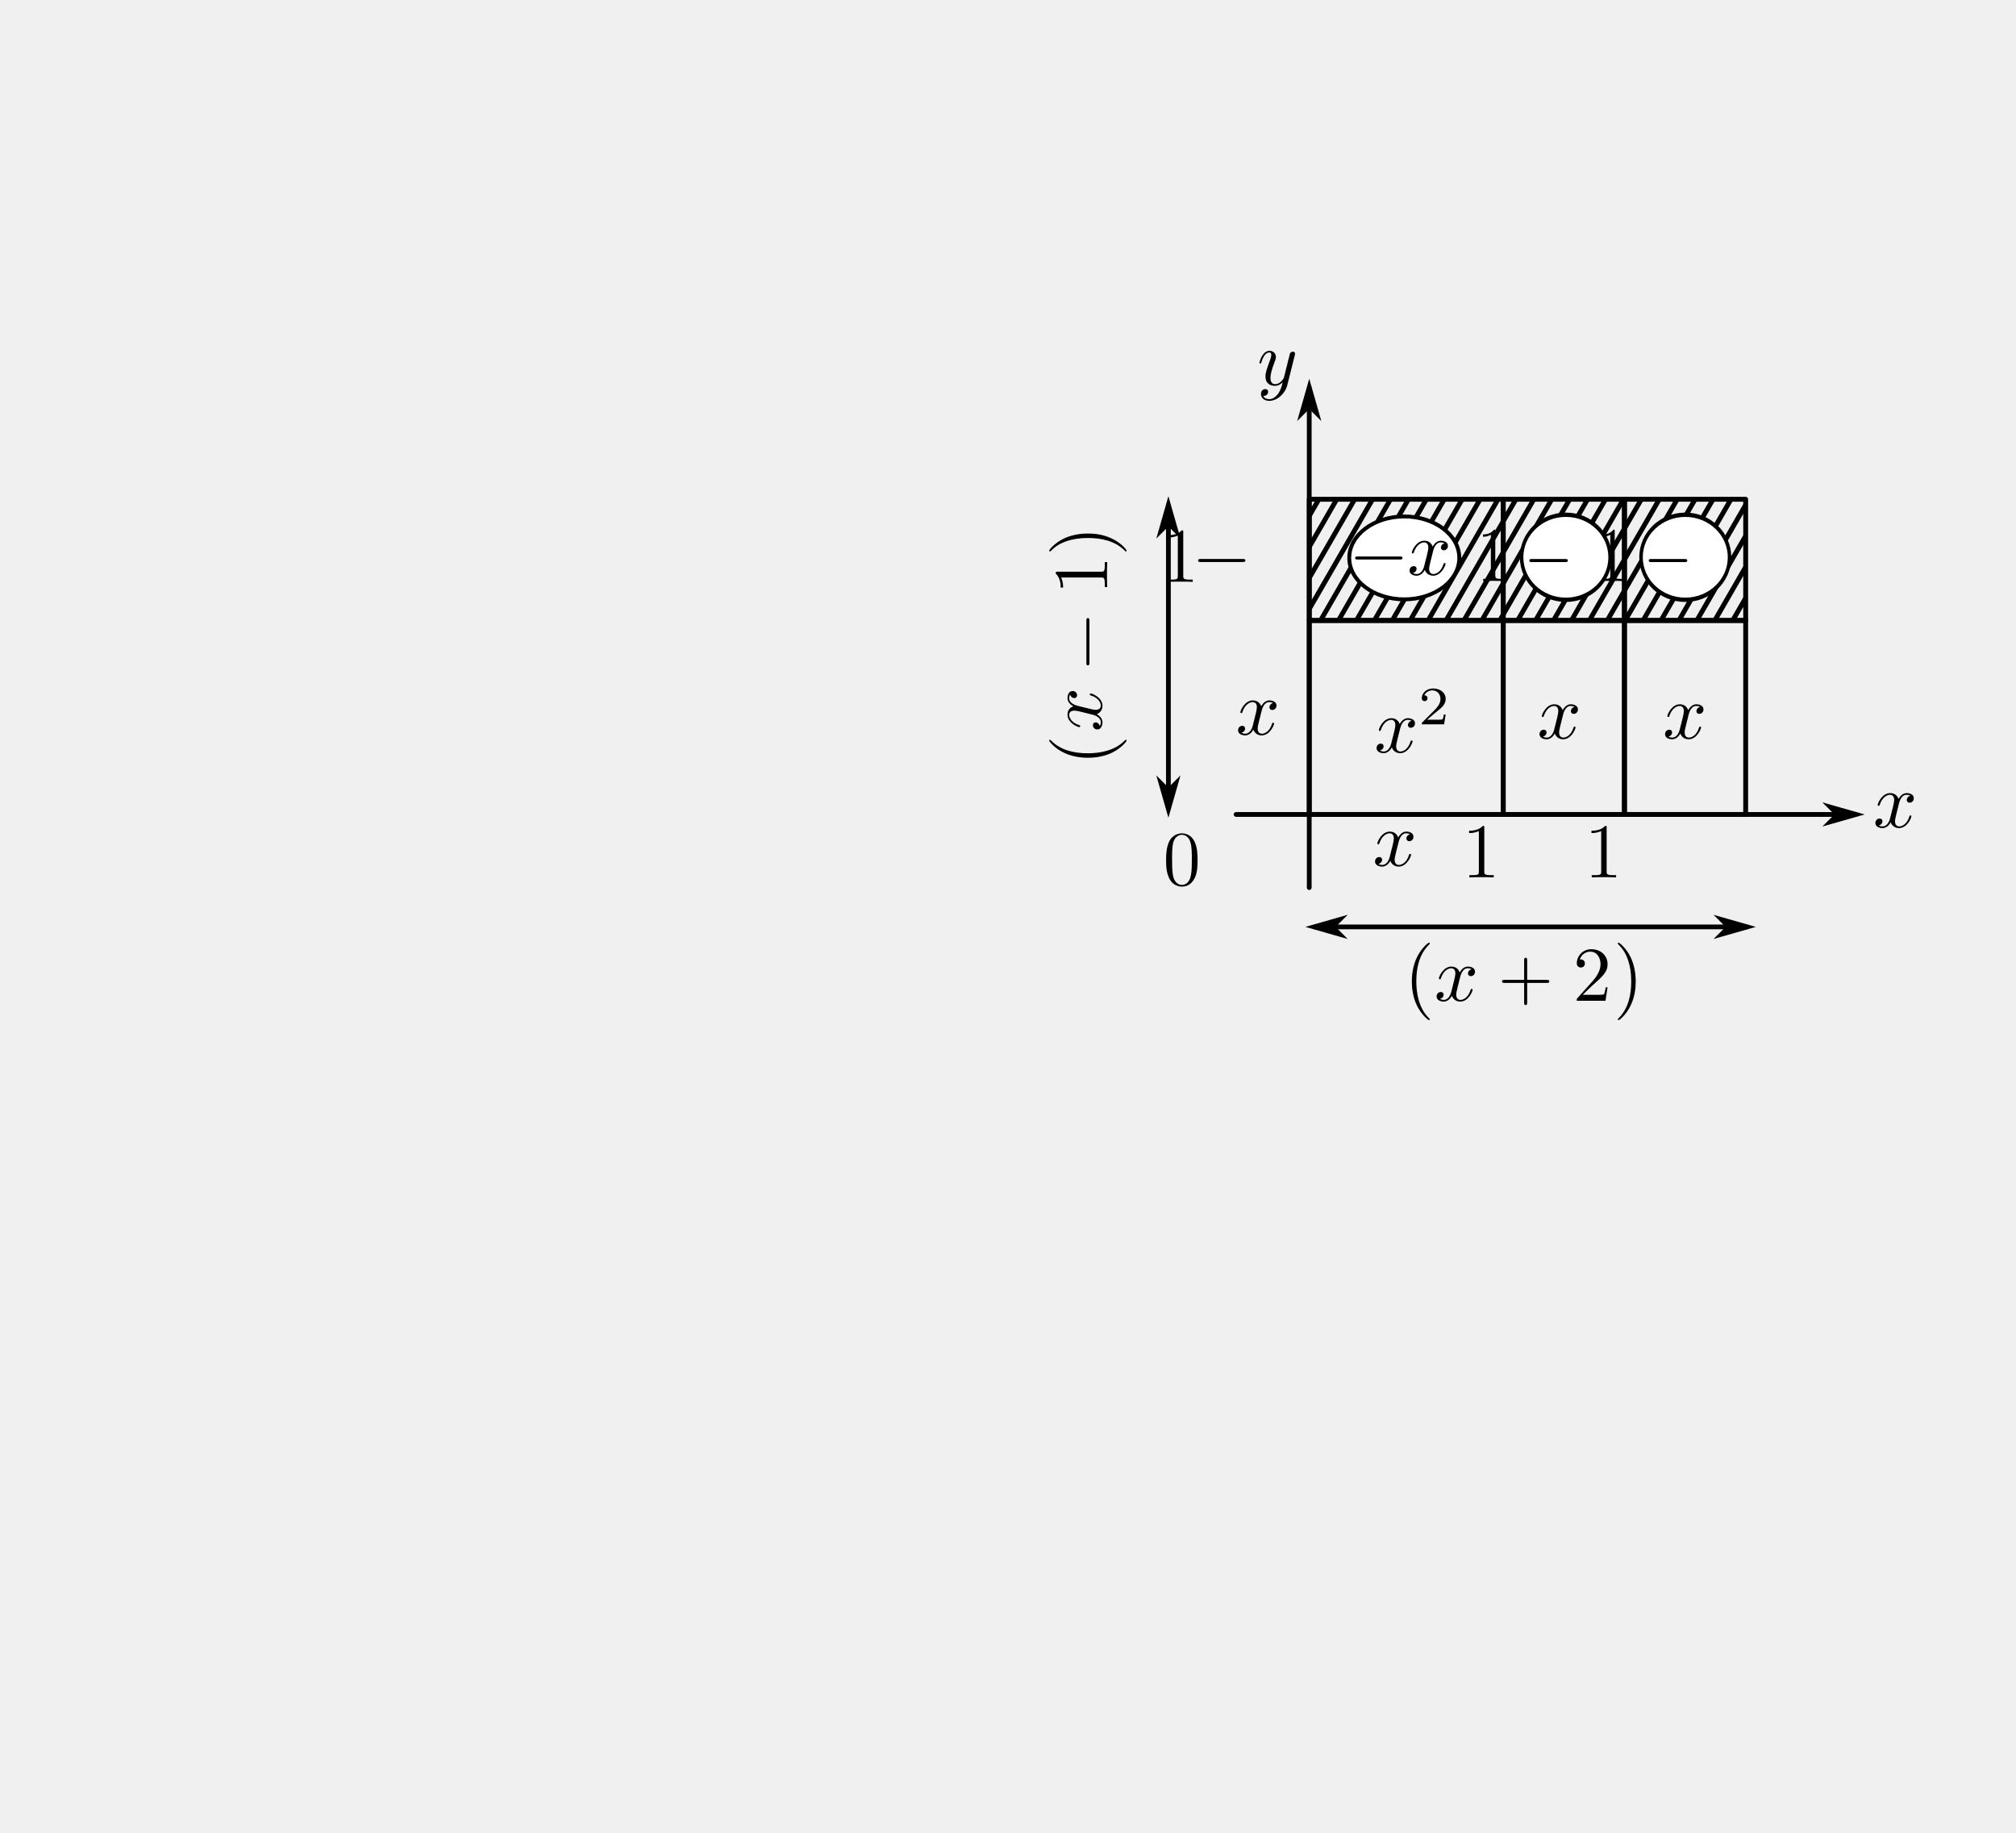
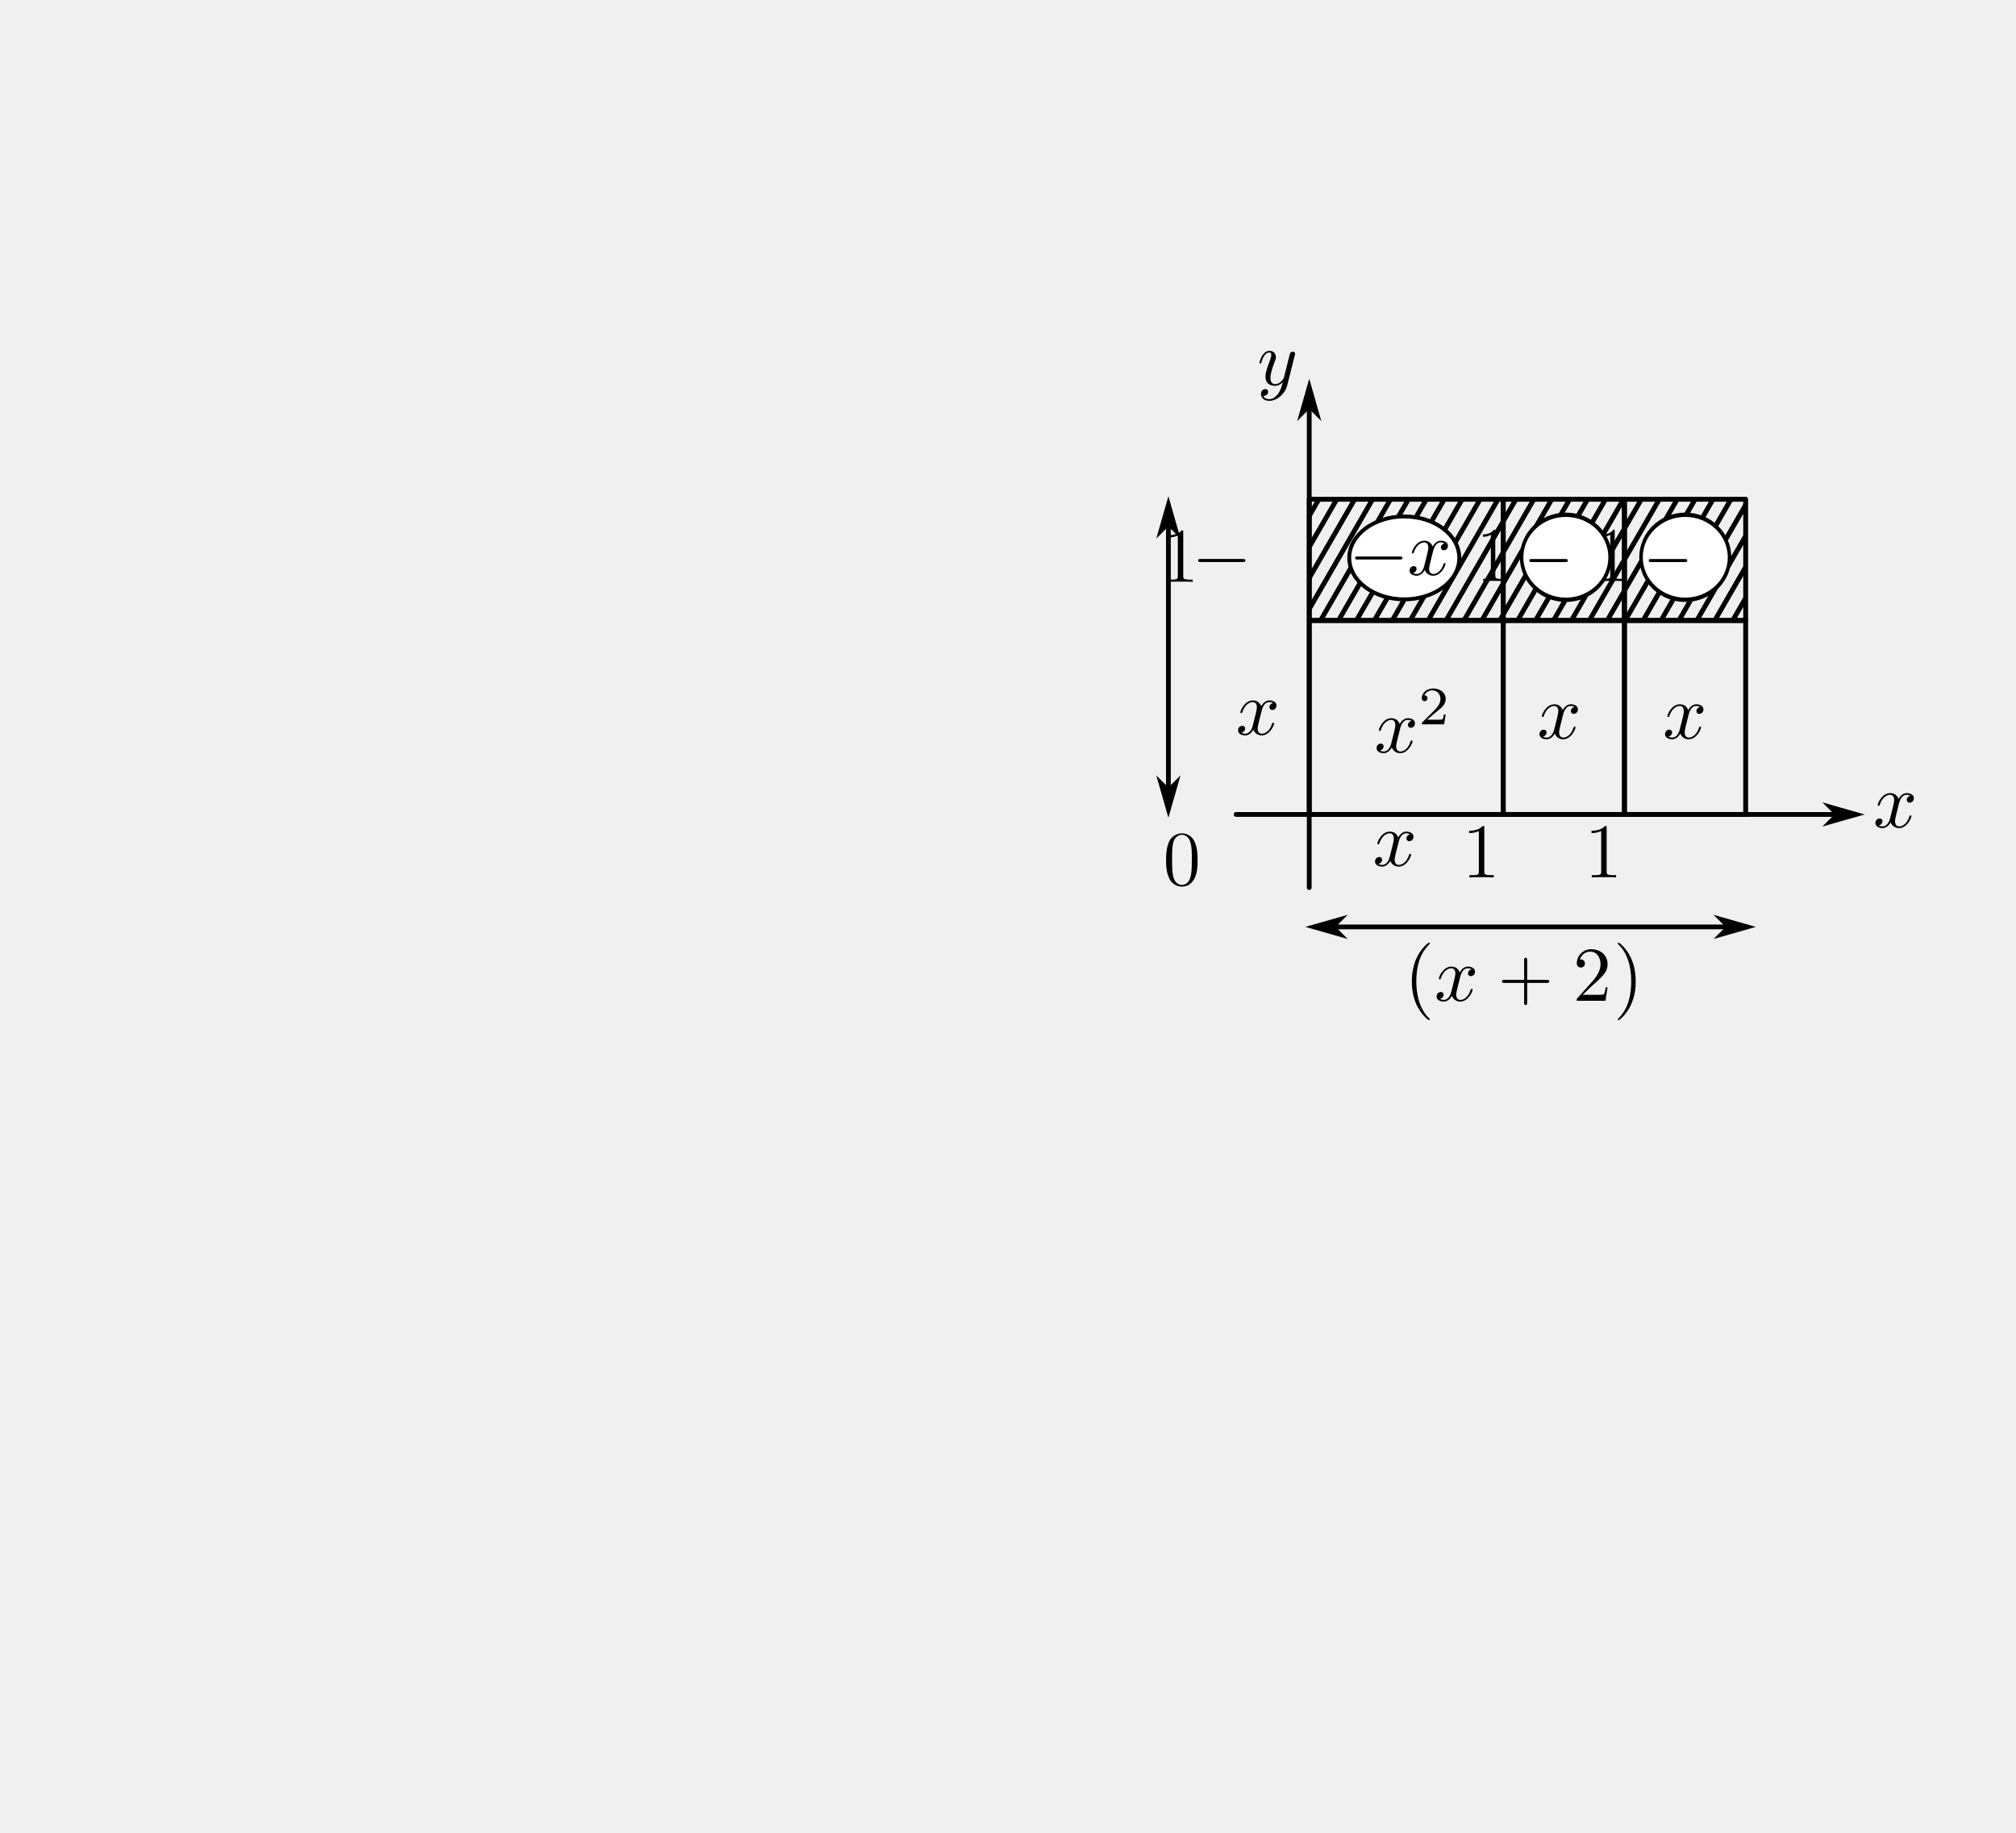
<svg xmlns="http://www.w3.org/2000/svg" width="11cm" height="10cm" viewBox="0 0 110 100" version="1.1" id="svg7653">
  <defs id="defs7647">
    <marker style="overflow:visible" id="marker4835" refX="0" refY="0" orient="auto">
      <path transform="matrix(-0.4,0,0,-0.4,-4,0)" style="fill:#000000;fill-opacity:1;fill-rule:evenodd;stroke:#000000;stroke-width:1pt;stroke-opacity:1" d="M 0,0 5,-5 -12.5,0 5,5 Z" id="path4833" />
    </marker>
    <marker orient="auto" refY="0" refX="0" id="marker4741" style="overflow:visible">
      <path id="path4739" d="M 0,0 5,-5 -12.5,0 5,5 Z" style="fill:#000000;fill-opacity:1;fill-rule:evenodd;stroke:#000000;stroke-width:1pt;stroke-opacity:1" transform="matrix(0.4,0,0,0.4,4,0)" />
    </marker>
    <marker orient="auto" refY="0" refX="0" id="marker2774" style="overflow:visible">
      <path id="path2772" d="M 0,0 5,-5 -12.5,0 5,5 Z" style="fill:#000000;fill-opacity:1;fill-rule:evenodd;stroke:#000000;stroke-width:1pt;stroke-opacity:1" transform="matrix(-0.4,0,0,-0.4,-4,0)" />
    </marker>
    <marker style="overflow:visible" id="marker2684" refX="0" refY="0" orient="auto">
      <path transform="matrix(-0.4,0,0,-0.4,-4,0)" style="fill:#000000;fill-opacity:1;fill-rule:evenodd;stroke:#000000;stroke-width:1pt;stroke-opacity:1" d="M 0,0 5,-5 -12.5,0 5,5 Z" id="path2682" />
    </marker>
    <marker orient="auto" refY="0" refX="0" id="marker2072" style="overflow:visible">
      <path id="path2070" d="M 0,0 5,-5 -12.5,0 5,5 Z" style="fill:#000000;fill-opacity:1;fill-rule:evenodd;stroke:#000000;stroke-width:1pt;stroke-opacity:1" transform="matrix(-0.4,0,0,-0.4,-4,0)" />
    </marker>
    <marker style="overflow:visible" id="marker2002" refX="0" refY="0" orient="auto">
      <path transform="matrix(0.4,0,0,0.4,4,0)" style="fill:#000000;fill-opacity:1;fill-rule:evenodd;stroke:#000000;stroke-width:1pt;stroke-opacity:1" d="M 0,0 5,-5 -12.5,0 5,5 Z" id="path2000" />
    </marker>
    <marker orient="auto" refY="0" refX="0" id="marker2352" style="overflow:visible">
      <path id="path2350" d="M 0,0 5,-5 -12.5,0 5,5 Z" style="fill:#000000;fill-opacity:1;fill-rule:evenodd;stroke:#000000;stroke-width:1pt;stroke-opacity:1" transform="matrix(-0.4,0,0,-0.4,-4,0)" />
    </marker>
    <marker style="overflow:visible" id="marker2270" refX="0" refY="0" orient="auto">
      <path transform="matrix(0.4,0,0,0.4,4,0)" style="fill:#000000;fill-opacity:1;fill-rule:evenodd;stroke:#000000;stroke-width:1pt;stroke-opacity:1" d="M 0,0 5,-5 -12.5,0 5,5 Z" id="path2268" />
    </marker>
    <marker orient="auto" refY="0" refX="0" id="marker16016" style="overflow:visible">
      <path id="path16014" d="M 0,0 5,-5 -12.5,0 5,5 Z" style="fill:#000000;fill-opacity:1;fill-rule:evenodd;stroke:#000000;stroke-width:1pt;stroke-opacity:1" transform="matrix(-0.4,0,0,-0.4,-4,0)" />
    </marker>
    <marker style="overflow:visible" id="marker14977" refX="0" refY="0" orient="auto">
      <path transform="matrix(0.4,0,0,0.4,4,0)" style="fill:#000000;fill-opacity:1;fill-rule:evenodd;stroke:#000000;stroke-width:1pt;stroke-opacity:1" d="M 0,0 5,-5 -12.5,0 5,5 Z" id="path14975" />
    </marker>
    <marker orient="auto" refY="0" refX="0" id="marker10528" style="overflow:visible">
      <path id="path10526" d="M 0,0 5,-5 -12.5,0 5,5 Z" style="fill:#000000;fill-opacity:1;fill-rule:evenodd;stroke:#000000;stroke-width:1pt;stroke-opacity:1" transform="matrix(-0.4,0,0,-0.4,-4,0)" />
    </marker>
    <marker style="overflow:visible" id="marker3811" refX="0" refY="0" orient="auto">
      <path transform="matrix(0.4,0,0,0.4,4,0)" style="fill:#000000;fill-opacity:1;fill-rule:evenodd;stroke:#000000;stroke-width:1pt;stroke-opacity:1" d="M 0,0 5,-5 -12.5,0 5,5 Z" id="path3809" />
    </marker>
    <marker orient="auto" refY="0" refX="0" id="marker4385" style="overflow:visible">
      <path id="path4383" d="M 0,0 5,-5 -12.5,0 5,5 Z" style="fill:#000000;fill-opacity:1;fill-rule:evenodd;stroke:#000000;stroke-width:1pt;stroke-opacity:1" transform="matrix(-0.4,0,0,-0.4,-4,0)" />
    </marker>
  </defs>
  <g id="layer1" transform="translate(0,-197)">
    <g id="g1221">
      <path style="color:#000000;clip-rule:nonzero;display:inline;overflow:visible;visibility:visible;opacity:1;isolation:auto;mix-blend-mode:normal;color-interpolation:sRGB;color-interpolation-filters:linearRGB;solid-color:#000000;solid-opacity:1;fill:none;fill-opacity:1;fill-rule:nonzero;stroke:#000000;stroke-width:0.26;stroke-linecap:round;stroke-linejoin:round;stroke-miterlimit:4;stroke-dasharray:none;stroke-dashoffset:0;stroke-opacity:1;marker-start:url(#marker2002);marker-end:url(#marker2072);color-rendering:auto;image-rendering:auto;shape-rendering:auto;text-rendering:auto;enable-background:accumulate" d="M 63.752,224.587 V 241.105" id="path1840" />
      <path id="path1842" d="M 71.739,247.573 H 95.293" style="color:#000000;clip-rule:nonzero;display:inline;overflow:visible;visibility:visible;opacity:1;isolation:auto;mix-blend-mode:normal;color-interpolation:sRGB;color-interpolation-filters:linearRGB;solid-color:#000000;solid-opacity:1;fill:none;fill-opacity:1;fill-rule:nonzero;stroke:#000000;stroke-width:0.26;stroke-linecap:round;stroke-linejoin:round;stroke-miterlimit:4;stroke-dasharray:none;stroke-dashoffset:0;stroke-opacity:1;marker-start:url(#marker2270);marker-end:url(#marker2352);color-rendering:auto;image-rendering:auto;shape-rendering:auto;text-rendering:auto;enable-background:accumulate" />
      <rect style="color:#000000;clip-rule:nonzero;display:inline;overflow:visible;visibility:visible;opacity:1;isolation:auto;mix-blend-mode:normal;color-interpolation:sRGB;color-interpolation-filters:linearRGB;solid-color:#000000;solid-opacity:1;fill:none;fill-opacity:1;fill-rule:evenodd;stroke:#000000;stroke-width:0.265;stroke-linecap:butt;stroke-linejoin:round;stroke-miterlimit:4;stroke-dasharray:none;stroke-dashoffset:0;stroke-opacity:1;color-rendering:auto;image-rendering:auto;shape-rendering:auto;text-rendering:auto;enable-background:accumulate" id="rect1846" width="10.583" height="10.583" x="71.438" y="230.854" />
      <rect y="230.854" x="82.021" height="10.583" width="6.615" id="rect1848" style="color:#000000;clip-rule:nonzero;display:inline;overflow:visible;visibility:visible;opacity:1;isolation:auto;mix-blend-mode:normal;color-interpolation:sRGB;color-interpolation-filters:linearRGB;solid-color:#000000;solid-opacity:1;fill:none;fill-opacity:1;fill-rule:evenodd;stroke:#000000;stroke-width:0.265;stroke-linecap:butt;stroke-linejoin:round;stroke-miterlimit:4;stroke-dasharray:none;stroke-dashoffset:0;stroke-opacity:1;color-rendering:auto;image-rendering:auto;shape-rendering:auto;text-rendering:auto;enable-background:accumulate" />
      <path style="fill:#000000;fill-opacity:1;stroke:none;stroke-width:0" d="m 67.802,227.664 c 0.073,0 0.152,0 0.152,-0.086 0,-0.079 -0.079,-0.079 -0.152,-0.079 h -2.282 c -0.073,0 -0.146,0 -0.146,0.079 0,0.086 0.073,0.086 0.146,0.086 z m 0,0" id="path1862" />
      <path id="path1864" d="m 68.834,235.803 c 0.026,-0.106 0.126,-0.496 0.417,-0.496 0.02,0 0.126,0 0.212,0.053 -0.119,0.026 -0.198,0.126 -0.198,0.232 0,0.066 0.046,0.146 0.159,0.146 0.093,0 0.225,-0.073 0.225,-0.245 0,-0.218 -0.245,-0.278 -0.39,-0.278 -0.245,0 -0.39,0.225 -0.443,0.318 -0.106,-0.278 -0.331,-0.318 -0.456,-0.318 -0.437,0 -0.681,0.542 -0.681,0.648 0,0.046 0.046,0.046 0.053,0.046 0.033,0 0.046,-0.013 0.053,-0.046 0.146,-0.45 0.423,-0.556 0.569,-0.556 0.079,0 0.225,0.04 0.225,0.284 0,0.132 -0.073,0.41 -0.225,1.005 -0.066,0.258 -0.218,0.437 -0.403,0.437 -0.026,0 -0.119,0 -0.212,-0.053 0.106,-0.026 0.198,-0.112 0.198,-0.232 0,-0.112 -0.093,-0.146 -0.152,-0.146 -0.132,0 -0.232,0.106 -0.232,0.245 0,0.192 0.205,0.278 0.39,0.278 0.284,0 0.437,-0.298 0.443,-0.318 0.053,0.152 0.205,0.318 0.456,0.318 0.437,0 0.675,-0.542 0.675,-0.648 0,-0.046 -0.033,-0.046 -0.046,-0.046 -0.04,0 -0.046,0.02 -0.06,0.046 -0.139,0.456 -0.423,0.556 -0.556,0.556 -0.165,0 -0.232,-0.132 -0.232,-0.278 0,-0.093 0.02,-0.185 0.066,-0.37 z m 0,0" style="fill:#000000;fill-opacity:1;stroke:none;stroke-width:0" />
      <g id="g1870" transform="translate(30.42294,-23.28744)">
        <path style="fill:#000000;fill-opacity:1;stroke:none;stroke-width:0" d="m 45.968,260.061 c 0.026,-0.106 0.126,-0.496 0.417,-0.496 0.02,0 0.126,0 0.212,0.053 -0.119,0.026 -0.198,0.126 -0.198,0.232 0,0.066 0.046,0.146 0.159,0.146 0.093,0 0.225,-0.073 0.225,-0.245 0,-0.218 -0.245,-0.278 -0.39,-0.278 -0.245,0 -0.39,0.225 -0.443,0.318 -0.106,-0.278 -0.331,-0.318 -0.456,-0.318 -0.437,0 -0.681,0.542 -0.681,0.648 0,0.046 0.046,0.046 0.053,0.046 0.033,0 0.046,-0.013 0.053,-0.046 0.146,-0.45 0.423,-0.556 0.569,-0.556 0.079,0 0.225,0.04 0.225,0.284 0,0.132 -0.073,0.41 -0.225,1.005 -0.066,0.258 -0.218,0.437 -0.403,0.437 -0.026,0 -0.119,0 -0.212,-0.053 0.106,-0.026 0.198,-0.112 0.198,-0.232 0,-0.112 -0.093,-0.146 -0.152,-0.146 -0.132,0 -0.232,0.106 -0.232,0.245 0,0.192 0.205,0.278 0.39,0.278 0.284,0 0.437,-0.298 0.443,-0.318 0.053,0.152 0.205,0.318 0.456,0.318 0.437,0 0.675,-0.542 0.675,-0.648 0,-0.046 -0.033,-0.046 -0.046,-0.046 -0.04,0 -0.046,0.02 -0.06,0.046 -0.139,0.456 -0.423,0.556 -0.556,0.556 -0.165,0 -0.232,-0.132 -0.232,-0.278 0,-0.093 0.02,-0.185 0.066,-0.37 z m 0,0" id="path1866" />
        <path style="fill:#000000;fill-opacity:1;stroke:none;stroke-width:0" d="m 48.457,259.272 h -0.099 c -0.007,0.066 -0.04,0.238 -0.079,0.265 -0.02,0.02 -0.245,0.02 -0.291,0.02 h -0.542 c 0.311,-0.271 0.417,-0.357 0.589,-0.496 0.218,-0.172 0.423,-0.357 0.423,-0.635 0,-0.357 -0.311,-0.575 -0.688,-0.575 -0.364,0 -0.615,0.258 -0.615,0.529 0,0.146 0.126,0.165 0.159,0.165 0.066,0 0.152,-0.053 0.152,-0.159 0,-0.053 -0.02,-0.159 -0.172,-0.159 0.093,-0.205 0.291,-0.271 0.43,-0.271 0.298,0 0.45,0.232 0.45,0.47 0,0.258 -0.185,0.456 -0.278,0.562 l -0.708,0.708 c -0.033,0.026 -0.033,0.033 -0.033,0.112 h 1.217 z m 0,0" id="path1868" />
      </g>
      <path style="fill:#000000;fill-opacity:1;stroke:none;stroke-width:0" d="m 76.308,242.962 c 0.026,-0.106 0.126,-0.496 0.417,-0.496 0.02,0 0.126,0 0.212,0.053 -0.119,0.026 -0.198,0.126 -0.198,0.232 0,0.066 0.046,0.146 0.159,0.146 0.093,0 0.225,-0.073 0.225,-0.245 0,-0.218 -0.245,-0.278 -0.39,-0.278 -0.245,0 -0.39,0.225 -0.443,0.318 -0.106,-0.278 -0.331,-0.318 -0.456,-0.318 -0.437,0 -0.681,0.542 -0.681,0.648 0,0.046 0.046,0.046 0.053,0.046 0.033,0 0.046,-0.013 0.053,-0.046 0.146,-0.45 0.423,-0.556 0.569,-0.556 0.079,0 0.225,0.04 0.225,0.284 0,0.132 -0.073,0.41 -0.225,1.005 -0.066,0.258 -0.218,0.437 -0.403,0.437 -0.026,0 -0.119,0 -0.212,-0.053 0.106,-0.026 0.198,-0.112 0.198,-0.232 0,-0.112 -0.093,-0.146 -0.152,-0.146 -0.132,0 -0.232,0.106 -0.232,0.245 0,0.192 0.205,0.278 0.39,0.278 0.284,0 0.437,-0.298 0.443,-0.318 0.053,0.152 0.205,0.318 0.456,0.318 0.437,0 0.675,-0.542 0.675,-0.648 0,-0.046 -0.033,-0.046 -0.046,-0.046 -0.04,0 -0.046,0.02 -0.06,0.046 -0.139,0.456 -0.423,0.556 -0.556,0.556 -0.165,0 -0.232,-0.132 -0.232,-0.278 0,-0.093 0.02,-0.185 0.066,-0.37 z m 0,0" id="path1872" />
      <text id="text1900" y="228.753" x="69.211" style="font-style:normal;font-variant:normal;font-weight:normal;font-stretch:normal;font-size:4.233px;line-height:125%;font-family:LMRoman12;-inkscape-font-specification:LMRoman12;text-align:center;letter-spacing:0px;word-spacing:0px;writing-mode:lr-tb;text-anchor:middle;fill:#000000;fill-opacity:1;stroke:none;stroke-width:0.265px;stroke-linecap:butt;stroke-linejoin:miter;stroke-opacity:1" xml:space="preserve">
        <tspan style="stroke-width:0.265px" y="228.753" x="69.211" id="tspan1898">1</tspan>
      </text>
      <rect style="color:#000000;clip-rule:nonzero;display:inline;overflow:visible;visibility:visible;opacity:1;isolation:auto;mix-blend-mode:normal;color-interpolation:sRGB;color-interpolation-filters:linearRGB;solid-color:#000000;solid-opacity:1;fill:none;fill-opacity:1;fill-rule:evenodd;stroke:#000000;stroke-width:0.265;stroke-linecap:butt;stroke-linejoin:round;stroke-miterlimit:4;stroke-dasharray:none;stroke-dashoffset:0;stroke-opacity:1;color-rendering:auto;image-rendering:auto;shape-rendering:auto;text-rendering:auto;enable-background:accumulate" id="rect1910" width="6.615" height="10.583" x="88.635" y="230.854" />
      <text xml:space="preserve" style="font-style:normal;font-variant:normal;font-weight:normal;font-stretch:normal;font-size:4.233px;line-height:125%;font-family:LMRoman12;-inkscape-font-specification:LMRoman12;text-align:center;letter-spacing:0px;word-spacing:0px;writing-mode:lr-tb;text-anchor:middle;fill:#000000;fill-opacity:1;stroke:none;stroke-width:0.265px;stroke-linecap:butt;stroke-linejoin:miter;stroke-opacity:1" x="85.635" y="244.877" id="text1976">
        <tspan id="tspan1974" x="85.635" y="244.877" style="stroke-width:0.265px">1</tspan>
      </text>
      <text id="text1984" y="244.877" x="92.311" style="font-style:normal;font-variant:normal;font-weight:normal;font-stretch:normal;font-size:4.233px;line-height:125%;font-family:LMRoman12;-inkscape-font-specification:LMRoman12;text-align:center;letter-spacing:0px;word-spacing:0px;writing-mode:lr-tb;text-anchor:middle;fill:#000000;fill-opacity:1;stroke:none;stroke-width:0.265px;stroke-linecap:butt;stroke-linejoin:miter;stroke-opacity:1" xml:space="preserve">
        <tspan style="stroke-width:0.265px" y="244.877" x="92.311" id="tspan1982">1</tspan>
      </text>
      <path id="path1994" d="m 85.282,236.015 c 0.026,-0.106 0.126,-0.496 0.417,-0.496 0.02,0 0.126,0 0.212,0.053 -0.119,0.026 -0.198,0.126 -0.198,0.232 0,0.066 0.046,0.146 0.159,0.146 0.093,0 0.225,-0.073 0.225,-0.245 0,-0.218 -0.245,-0.278 -0.39,-0.278 -0.245,0 -0.39,0.225 -0.443,0.318 -0.106,-0.278 -0.331,-0.318 -0.456,-0.318 -0.437,0 -0.681,0.542 -0.681,0.648 0,0.046 0.046,0.046 0.053,0.046 0.033,0 0.046,-0.013 0.053,-0.046 0.146,-0.45 0.423,-0.556 0.569,-0.556 0.079,0 0.225,0.04 0.225,0.284 0,0.132 -0.073,0.41 -0.225,1.005 -0.066,0.258 -0.218,0.437 -0.403,0.437 -0.026,0 -0.119,0 -0.212,-0.053 0.106,-0.026 0.198,-0.112 0.198,-0.232 0,-0.112 -0.093,-0.146 -0.152,-0.146 -0.132,0 -0.232,0.106 -0.232,0.245 0,0.192 0.205,0.278 0.39,0.278 0.284,0 0.437,-0.298 0.443,-0.318 0.053,0.152 0.205,0.318 0.456,0.318 0.437,0 0.675,-0.542 0.675,-0.648 0,-0.046 -0.033,-0.046 -0.046,-0.046 -0.04,0 -0.046,0.02 -0.06,0.046 -0.139,0.456 -0.423,0.556 -0.556,0.556 -0.165,0 -0.232,-0.132 -0.232,-0.278 0,-0.093 0.02,-0.185 0.066,-0.37 z m 0,0" style="fill:#000000;fill-opacity:1;stroke:none;stroke-width:0" />
      <path style="fill:#000000;fill-opacity:1;stroke:none;stroke-width:0" d="m 92.132,236.015 c 0.026,-0.106 0.126,-0.496 0.417,-0.496 0.02,0 0.126,0 0.212,0.053 -0.119,0.026 -0.198,0.126 -0.198,0.232 0,0.066 0.046,0.146 0.159,0.146 0.093,0 0.225,-0.073 0.225,-0.245 0,-0.218 -0.245,-0.278 -0.39,-0.278 -0.245,0 -0.39,0.225 -0.443,0.318 -0.106,-0.278 -0.331,-0.318 -0.456,-0.318 -0.437,0 -0.681,0.542 -0.681,0.648 0,0.046 0.046,0.046 0.053,0.046 0.033,0 0.046,-0.013 0.053,-0.046 0.146,-0.45 0.423,-0.556 0.569,-0.556 0.079,0 0.225,0.04 0.225,0.284 0,0.132 -0.073,0.41 -0.225,1.005 -0.066,0.258 -0.218,0.437 -0.403,0.437 -0.026,0 -0.119,0 -0.212,-0.053 0.106,-0.026 0.198,-0.112 0.198,-0.232 0,-0.112 -0.093,-0.146 -0.152,-0.146 -0.132,0 -0.232,0.106 -0.232,0.245 0,0.192 0.205,0.278 0.39,0.278 0.284,0 0.437,-0.298 0.443,-0.318 0.053,0.152 0.205,0.318 0.456,0.318 0.437,0 0.675,-0.542 0.675,-0.648 0,-0.046 -0.033,-0.046 -0.046,-0.046 -0.04,0 -0.046,0.02 -0.06,0.046 -0.139,0.456 -0.423,0.556 -0.556,0.556 -0.165,0 -0.232,-0.132 -0.232,-0.278 0,-0.093 0.02,-0.185 0.066,-0.37 z m 0,0" id="path1996" />
      <path id="path2674" d="M 71.437,245.429 V 218.179" style="color:#000000;clip-rule:nonzero;display:inline;overflow:visible;visibility:visible;opacity:1;isolation:auto;mix-blend-mode:normal;color-interpolation:sRGB;color-interpolation-filters:linearRGB;solid-color:#000000;solid-opacity:1;fill:none;fill-opacity:1;fill-rule:nonzero;stroke:#000000;stroke-width:0.26;stroke-linecap:round;stroke-linejoin:round;stroke-miterlimit:4;stroke-dasharray:none;stroke-dashoffset:0;stroke-opacity:1;marker-end:url(#marker2684);color-rendering:auto;image-rendering:auto;shape-rendering:auto;text-rendering:auto;enable-background:accumulate" />
      <path style="color:#000000;clip-rule:nonzero;display:inline;overflow:visible;visibility:visible;opacity:1;isolation:auto;mix-blend-mode:normal;color-interpolation:sRGB;color-interpolation-filters:linearRGB;solid-color:#000000;solid-opacity:1;fill:none;fill-opacity:1;fill-rule:nonzero;stroke:#000000;stroke-width:0.26;stroke-linecap:round;stroke-linejoin:round;stroke-miterlimit:4;stroke-dasharray:none;stroke-dashoffset:0;stroke-opacity:1;marker-end:url(#marker2774);color-rendering:auto;image-rendering:auto;shape-rendering:auto;text-rendering:auto;enable-background:accumulate" d="M 67.446,241.438 H 101.231" id="path2770" />
      <text id="text3780" y="245.282" x="69.321" style="font-style:normal;font-variant:normal;font-weight:normal;font-stretch:normal;font-size:4.233px;line-height:125%;font-family:LMRoman12;-inkscape-font-specification:LMRoman12;text-align:center;letter-spacing:0px;word-spacing:0px;writing-mode:lr-tb;text-anchor:middle;fill:#000000;fill-opacity:1;stroke:none;stroke-width:0.265px;stroke-linecap:butt;stroke-linejoin:miter;stroke-opacity:1" xml:space="preserve">
        <tspan style="stroke-width:0.265px" y="245.282" x="69.321" id="tspan3778">0</tspan>
      </text>
      <path id="path3976" d="m 103.609,240.861 c 0.026,-0.106 0.126,-0.496 0.417,-0.496 0.02,0 0.126,0 0.212,0.053 -0.119,0.026 -0.198,0.126 -0.198,0.232 0,0.066 0.046,0.146 0.159,0.146 0.093,0 0.225,-0.073 0.225,-0.245 0,-0.218 -0.245,-0.278 -0.39,-0.278 -0.245,0 -0.39,0.225 -0.443,0.318 -0.106,-0.278 -0.331,-0.318 -0.456,-0.318 -0.437,0 -0.681,0.542 -0.681,0.648 0,0.046 0.046,0.046 0.053,0.046 0.033,0 0.046,-0.013 0.053,-0.046 0.146,-0.45 0.423,-0.556 0.569,-0.556 0.079,0 0.225,0.04 0.225,0.284 0,0.132 -0.073,0.41 -0.225,1.005 -0.066,0.258 -0.218,0.437 -0.403,0.437 -0.026,0 -0.119,0 -0.212,-0.053 0.106,-0.026 0.198,-0.112 0.198,-0.232 0,-0.112 -0.093,-0.146 -0.152,-0.146 -0.132,0 -0.232,0.106 -0.232,0.245 0,0.192 0.205,0.278 0.39,0.278 0.284,0 0.437,-0.298 0.443,-0.318 0.053,0.152 0.205,0.318 0.456,0.318 0.437,0 0.675,-0.542 0.675,-0.648 0,-0.046 -0.033,-0.046 -0.046,-0.046 -0.04,0 -0.046,0.02 -0.059,0.046 -0.139,0.456 -0.423,0.556 -0.556,0.556 -0.165,0 -0.232,-0.132 -0.232,-0.278 0,-0.093 0.02,-0.185 0.066,-0.37 z m 0,0" style="fill:#000000;fill-opacity:1;stroke:none;stroke-width:0" />
      <path id="path3978" d="m 70.644,216.398 c 0.02,-0.059 0.02,-0.066 0.02,-0.099 0,-0.073 -0.06,-0.112 -0.126,-0.112 -0.04,0 -0.106,0.026 -0.146,0.086 -0.007,0.026 -0.046,0.152 -0.06,0.232 -0.033,0.106 -0.06,0.225 -0.086,0.337 l -0.192,0.761 c -0.013,0.059 -0.198,0.357 -0.476,0.357 -0.212,0 -0.258,-0.185 -0.258,-0.344 0,-0.192 0.073,-0.456 0.212,-0.827 0.066,-0.172 0.086,-0.218 0.086,-0.304 0,-0.185 -0.132,-0.344 -0.344,-0.344 -0.403,0 -0.556,0.615 -0.556,0.648 0,0.046 0.04,0.046 0.046,0.046 0.046,0 0.046,-0.013 0.066,-0.079 0.119,-0.397 0.284,-0.523 0.43,-0.523 0.033,0 0.106,0 0.106,0.132 0,0.106 -0.046,0.218 -0.073,0.298 -0.172,0.45 -0.245,0.688 -0.245,0.886 0,0.377 0.265,0.503 0.516,0.503 0.165,0 0.304,-0.073 0.423,-0.192 -0.053,0.218 -0.106,0.43 -0.271,0.655 -0.112,0.139 -0.271,0.265 -0.463,0.265 -0.06,0 -0.251,-0.013 -0.324,-0.179 0.066,0 0.126,0 0.179,-0.053 0.046,-0.033 0.086,-0.093 0.086,-0.172 0,-0.132 -0.112,-0.146 -0.152,-0.146 -0.099,0 -0.238,0.066 -0.238,0.271 0,0.212 0.185,0.37 0.45,0.37 0.43,0 0.867,-0.384 0.986,-0.86 z m 0,0" style="fill:#000000;fill-opacity:1;stroke:none;stroke-width:0" />
      <path id="path6163" d="m 78.013,252.614 c -4.09e-4,-0.013 4.3e-5,-0.02 -0.073,-0.092 -0.522,-0.529 -0.661,-1.329 -0.661,-1.978 -10e-7,-0.734 0.159,-1.468 0.681,-1.991 0.053,-0.053 0.053,-0.059 0.053,-0.073 4.13e-4,-0.033 -0.013,-0.046 -0.039,-0.047 -0.046,-7e-5 -0.423,0.291 -0.675,0.827 -0.212,0.463 -0.265,0.933 -0.265,1.283 -1.1e-5,0.331 0.046,0.84 0.278,1.323 0.258,0.516 0.615,0.794 0.661,0.794 0.027,-1.4e-4 0.04,-0.013 0.04,-0.046 z m 0,0" style="fill:#000000;fill-opacity:1;stroke:none;stroke-width:0" />
      <path id="path6165" d="m 79.667,250.326 c 0.026,-0.106 0.126,-0.496 0.417,-0.496 0.02,1.3e-4 0.126,-6e-5 0.212,0.053 -0.119,0.026 -0.198,0.126 -0.198,0.232 -5e-5,0.066 0.046,0.146 0.158,0.146 0.093,5e-5 0.225,-0.073 0.225,-0.245 1.7e-5,-0.218 -0.245,-0.278 -0.39,-0.278 -0.245,-4e-5 -0.39,0.225 -0.443,0.318 -0.106,-0.278 -0.33,-0.318 -0.456,-0.318 -0.437,-1e-5 -0.681,0.542 -0.681,0.648 -2.7e-5,0.046 0.046,0.046 0.053,0.046 0.033,-4.1e-4 0.046,-0.013 0.053,-0.046 0.146,-0.45 0.423,-0.556 0.569,-0.556 0.079,-3e-5 0.225,0.04 0.225,0.284 4.5e-5,0.132 -0.073,0.41 -0.225,1.005 -0.066,0.258 -0.218,0.437 -0.403,0.437 -0.027,1.4e-4 -0.119,-2e-5 -0.212,-0.053 0.106,-0.026 0.198,-0.112 0.198,-0.232 -1e-5,-0.112 -0.092,-0.146 -0.152,-0.145 -0.132,-3e-5 -0.232,0.106 -0.231,0.245 2.1e-5,0.192 0.205,0.278 0.39,0.278 0.284,1e-5 0.437,-0.298 0.443,-0.318 0.053,0.152 0.205,0.317 0.456,0.318 0.437,1e-5 0.675,-0.542 0.675,-0.648 2.6e-5,-0.046 -0.033,-0.046 -0.046,-0.046 -0.04,-6e-5 -0.046,0.02 -0.06,0.046 -0.139,0.456 -0.423,0.556 -0.556,0.556 -0.165,0 -0.231,-0.133 -0.232,-0.278 4e-6,-0.093 0.02,-0.185 0.066,-0.37 z m 0,0" style="fill:#000000;fill-opacity:1;stroke:none;stroke-width:0" />
      <path id="path6167" d="m 84.383,250.63 c 0.073,3e-5 0.152,-2e-5 0.152,-0.086 6e-5,-0.079 -0.079,-0.079 -0.152,-0.08 l -2.282,1e-5 c -0.073,-3e-5 -0.146,3e-5 -0.146,0.079 -2.5e-5,0.086 0.073,0.086 0.145,0.086 z m 0,0" style="fill:#000000;fill-opacity:1;stroke:none;stroke-width:0" />
      <path id="path6169" d="m 86.359,251.278 0.45,-0.437 c 0.655,-0.582 0.906,-0.807 0.906,-1.23 -10e-7,-0.483 -0.377,-0.82 -0.893,-0.82 -0.476,1e-5 -0.787,0.39 -0.787,0.767 2.3e-5,0.232 0.212,0.231 0.225,0.232 0.073,2e-5 0.218,-0.046 0.218,-0.225 -3.3e-5,-0.106 -0.079,-0.218 -0.225,-0.218 -0.033,4.1e-4 -0.04,-6e-5 -0.053,0.007 0.093,-0.278 0.324,-0.43 0.569,-0.43 0.384,-1e-5 0.562,0.344 0.562,0.688 1.8e-5,0.337 -0.205,0.668 -0.443,0.933 l -0.807,0.9 c -0.046,0.046 -0.046,0.06 -0.046,0.159 H 87.602 l 0.112,-0.734 -0.099,3e-5 c -0.027,0.126 -0.053,0.311 -0.099,0.377 -0.026,0.033 -0.304,0.033 -0.397,0.033 z m 0,0" style="fill:#000000;fill-opacity:1;stroke:none;stroke-width:0" />
      <path id="path6171" d="m 89.251,250.544 c 2.1e-5,-0.324 -0.046,-0.833 -0.278,-1.316 -0.251,-0.516 -0.615,-0.794 -0.655,-0.794 -0.027,1.4e-4 -0.046,0.02 -0.046,0.046 4.09e-4,0.013 -4.3e-5,0.02 0.079,0.099 0.417,0.417 0.655,1.085 0.655,1.965 -8e-6,0.728 -0.152,1.468 -0.675,1.998 -0.06,0.053 -0.06,0.059 -0.059,0.073 -1.8e-4,0.026 0.02,0.046 0.046,0.046 0.04,-2e-5 0.423,-0.291 0.668,-0.827 0.218,-0.463 0.265,-0.933 0.265,-1.29 z m 0,0" style="fill:#000000;fill-opacity:1;stroke:none;stroke-width:0" />
      <path style="fill:#000000;fill-opacity:1;stroke:none;stroke-width:0" d="m 83.328,249.409 c 2.3e-5,-0.073 3.2e-5,-0.152 -0.086,-0.152 -0.079,4e-5 -0.079,0.079 -0.079,0.152 l 3e-6,2.282 c -5.2e-5,0.073 -4e-5,0.146 0.079,0.146 0.086,-4e-5 0.086,-0.073 0.086,-0.146 z m 0,0" id="path6173" />
      <g id="g6731">
        <rect style="color:#000000;clip-rule:nonzero;display:inline;overflow:visible;visibility:visible;opacity:1;isolation:auto;mix-blend-mode:normal;color-interpolation:sRGB;color-interpolation-filters:linearRGB;solid-color:#000000;solid-opacity:1;fill:none;fill-opacity:1;fill-rule:evenodd;stroke:#000000;stroke-width:0.265;stroke-linecap:butt;stroke-linejoin:round;stroke-miterlimit:4;stroke-dasharray:none;stroke-dashoffset:0;stroke-opacity:1;color-rendering:auto;image-rendering:auto;shape-rendering:auto;text-rendering:auto;enable-background:accumulate" id="rect1844" width="10.583" height="6.615" x="71.438" y="224.24" />
        <path d="m 71.962,224.24 -0.525,0.909 m 0,1.693 1.502,-2.602 m 0.978,0 -2.48,4.295 m 0,1.693 3.458,-5.989 m 0.978,0 -3.819,6.615 m 0.978,0 3.819,-6.615 m 0.978,0 -3.819,6.615 m 0.978,0 3.819,-6.615 m 0.978,0 -3.819,6.615 m 0.978,0 3.819,-6.615 m 0.978,0 -3.819,6.615 m 0.978,0 3.123,-5.41 m 0,1.693 -2.146,3.717 m 0.978,1e-5 1.168,-2.023 m 0,1.693 -0.191,0.33" style="fill:none;stroke:#000000;stroke-width:0.265" id="path6729" />
      </g>
      <g id="g6736">
        <rect style="color:#000000;clip-rule:nonzero;display:inline;overflow:visible;visibility:visible;opacity:1;isolation:auto;mix-blend-mode:normal;color-interpolation:sRGB;color-interpolation-filters:linearRGB;solid-color:#000000;solid-opacity:1;fill:none;fill-opacity:1;fill-rule:evenodd;stroke:#000000;stroke-width:0.265;stroke-linecap:butt;stroke-linejoin:round;stroke-miterlimit:4;stroke-dasharray:none;stroke-dashoffset:0;stroke-opacity:1;color-rendering:auto;image-rendering:auto;shape-rendering:auto;text-rendering:auto;enable-background:accumulate" id="rect1912" width="6.615" height="6.615" x="88.635" y="224.24" />
        <path d="m 89.56,224.24 -0.924,1.601 m 0,1.693 1.902,-3.294 m 0.978,0 -2.88,4.988 m 0.038,1.627 3.819,-6.615 m 0.978,0 -3.819,6.615 m 0.978,0 3.819,-6.615 m 0.802,0.304 -3.643,6.31 m 0.978,0 2.666,-4.617 m 0,1.693 -1.688,2.924 m 0.978,0 0.71,-1.23" style="fill:none;stroke:#000000;stroke-width:0.265" id="path6734" />
      </g>
      <g id="g6741">
        <rect y="224.24" x="82.021" height="6.615" width="6.615" id="rect1902" style="color:#000000;clip-rule:nonzero;display:inline;overflow:visible;visibility:visible;opacity:1;isolation:auto;mix-blend-mode:normal;color-interpolation:sRGB;color-interpolation-filters:linearRGB;solid-color:#000000;solid-opacity:1;fill:none;fill-opacity:1;fill-rule:evenodd;stroke:#000000;stroke-width:0.265;stroke-linecap:butt;stroke-linejoin:round;stroke-miterlimit:4;stroke-dasharray:none;stroke-dashoffset:0;stroke-opacity:1;color-rendering:auto;image-rendering:auto;shape-rendering:auto;text-rendering:auto;enable-background:accumulate" />
        <path d="m 82.716,224.24 -0.695,1.205 m 0,1.693 1.673,-2.898 m 0.978,0 -2.651,4.591 m 0,1.693 3.628,-6.285 m 0.978,0 -3.819,6.615 m 0.978,0 3.819,-6.615 m 0.978,0 -3.819,6.615 m 0.978,0 2.895,-5.014 m 0,1.693 -1.917,3.32 m 0.978,0 0.939,-1.627" style="fill:none;stroke:#000000;stroke-width:0.265" id="path6739" />
      </g>
      <g id="g7380">
        <ellipse style="color:#000000;clip-rule:nonzero;display:inline;overflow:visible;visibility:visible;opacity:1;isolation:auto;mix-blend-mode:normal;color-interpolation:sRGB;color-interpolation-filters:linearRGB;solid-color:#000000;solid-opacity:1;fill:#ffffff;fill-opacity:1;fill-rule:nonzero;stroke:#000000;stroke-width:0.212;stroke-linecap:round;stroke-linejoin:round;stroke-miterlimit:4;stroke-dasharray:none;stroke-dashoffset:0;stroke-opacity:1;color-rendering:auto;image-rendering:auto;shape-rendering:auto;text-rendering:auto;enable-background:accumulate" id="path6755" cx="76.622" cy="227.44" rx="3.002" ry="2.262" />
        <path style="fill:#000000;fill-opacity:1;stroke:none;stroke-width:0" d="m 78.19,227.09 c 0.026,-0.106 0.126,-0.496 0.417,-0.496 0.02,0 0.126,0 0.212,0.053 -0.119,0.026 -0.198,0.126 -0.198,0.232 0,0.066 0.046,0.146 0.159,0.146 0.093,0 0.225,-0.073 0.225,-0.245 0,-0.218 -0.245,-0.278 -0.39,-0.278 -0.245,0 -0.39,0.225 -0.443,0.318 -0.106,-0.278 -0.331,-0.318 -0.456,-0.318 -0.437,0 -0.681,0.542 -0.681,0.648 0,0.046 0.046,0.046 0.053,0.046 0.033,0 0.046,-0.013 0.053,-0.046 0.146,-0.45 0.423,-0.556 0.569,-0.556 0.079,0 0.225,0.04 0.225,0.284 0,0.132 -0.073,0.41 -0.225,1.005 -0.066,0.258 -0.218,0.437 -0.403,0.437 -0.026,0 -0.119,0 -0.212,-0.053 0.106,-0.026 0.198,-0.112 0.198,-0.232 0,-0.112 -0.093,-0.146 -0.152,-0.146 -0.132,0 -0.232,0.106 -0.232,0.245 0,0.192 0.205,0.278 0.39,0.278 0.284,0 0.437,-0.298 0.443,-0.318 0.053,0.152 0.205,0.318 0.456,0.318 0.437,0 0.675,-0.542 0.675,-0.648 0,-0.046 -0.033,-0.046 -0.046,-0.046 -0.04,0 -0.046,0.02 -0.06,0.046 -0.139,0.456 -0.423,0.556 -0.556,0.556 -0.165,0 -0.232,-0.132 -0.232,-0.278 0,-0.093 0.02,-0.185 0.066,-0.37 z m 0,0" id="path1874" />
        <path style="fill:#000000;fill-opacity:1;stroke:none;stroke-width:0" d="m 76.37,227.528 c 0.073,0 0.152,0 0.152,-0.086 0,-0.079 -0.079,-0.079 -0.152,-0.079 h -2.282 c -0.073,0 -0.146,0 -0.146,0.079 0,0.086 0.073,0.086 0.146,0.086 z m 0,0" id="path6605" />
      </g>
      <g style="stroke-width:1.109" transform="matrix(0.8136875,0,0,1,15.95916,9.552144)" id="g6768">
        <ellipse style="color:#000000;clip-rule:nonzero;display:inline;overflow:visible;visibility:visible;opacity:1;isolation:auto;mix-blend-mode:normal;color-interpolation:sRGB;color-interpolation-filters:linearRGB;solid-color:#000000;solid-opacity:1;fill:#ffffff;fill-opacity:1;fill-rule:nonzero;stroke:#000000;stroke-width:0.235;stroke-linecap:round;stroke-linejoin:round;stroke-miterlimit:4;stroke-dasharray:none;stroke-dashoffset:0;stroke-opacity:1;color-rendering:auto;image-rendering:auto;shape-rendering:auto;text-rendering:auto;enable-background:accumulate" id="path6762" cx="85.389" cy="217.854" rx="2.968" ry="2.32" />
        <path style="fill:#000000;fill-opacity:1;stroke:none;stroke-width:0" d="m 85.368,218.115 c 0.073,0 0.152,0 0.152,-0.086 0,-0.079 -0.079,-0.079 -0.152,-0.079 h -2.282 c -0.073,0 -0.146,0 -0.146,0.079 0,0.086 0.073,0.086 0.146,0.086 z m 0,0" id="path1930" />
        <text xml:space="preserve" style="font-style:normal;font-variant:normal;font-weight:normal;font-stretch:normal;font-size:4.233px;line-height:125%;font-family:LMRoman12;-inkscape-font-specification:LMRoman12;text-align:center;letter-spacing:0px;word-spacing:0px;writing-mode:lr-tb;text-anchor:middle;fill:#000000;fill-opacity:1;stroke:none;stroke-width:0.293px;stroke-linecap:butt;stroke-linejoin:miter;stroke-opacity:1" x="86.683" y="219.159" id="text1936">
          <tspan id="tspan1934" x="86.683" y="219.159" style="stroke-width:0.293px">1</tspan>
        </text>
      </g>
      <g id="g6778" transform="matrix(0.8136875,0,0,1,22.47509,9.552144)" style="stroke-width:1.109">
        <ellipse ry="2.32" rx="2.968" cy="217.854" cx="85.389" id="ellipse6770" style="color:#000000;clip-rule:nonzero;display:inline;overflow:visible;visibility:visible;opacity:1;isolation:auto;mix-blend-mode:normal;color-interpolation:sRGB;color-interpolation-filters:linearRGB;solid-color:#000000;solid-opacity:1;fill:#ffffff;fill-opacity:1;fill-rule:nonzero;stroke:#000000;stroke-width:0.235;stroke-linecap:round;stroke-linejoin:round;stroke-miterlimit:4;stroke-dasharray:none;stroke-dashoffset:0;stroke-opacity:1;color-rendering:auto;image-rendering:auto;shape-rendering:auto;text-rendering:auto;enable-background:accumulate" />
        <path id="path6772" d="m 85.368,218.115 c 0.073,0 0.152,0 0.152,-0.086 0,-0.079 -0.079,-0.079 -0.152,-0.079 h -2.282 c -0.073,0 -0.146,0 -0.146,0.079 0,0.086 0.073,0.086 0.146,0.086 z m 0,0" style="fill:#000000;fill-opacity:1;stroke:none;stroke-width:0" />
        <text id="text6776" y="219.159" x="86.683" style="font-style:normal;font-variant:normal;font-weight:normal;font-stretch:normal;font-size:4.233px;line-height:125%;font-family:LMRoman12;-inkscape-font-specification:LMRoman12;text-align:center;letter-spacing:0px;word-spacing:0px;writing-mode:lr-tb;text-anchor:middle;fill:#000000;fill-opacity:1;stroke:none;stroke-width:0.293px;stroke-linecap:butt;stroke-linejoin:miter;stroke-opacity:1" xml:space="preserve">
          <tspan style="stroke-width:0.293px" y="219.159" x="86.683" id="tspan6774">1</tspan>
        </text>
      </g>
-       <g transform="matrix(0,-0.423333,0.423333,0,3.364173,301.7167)" style="fill:#000000;fill-opacity:1" id="g1205">
-         <path style="stroke:none;stroke-width:0" d="m 3.297,2.391 c 0,-0.031 0,-0.047 -0.172,-0.219 C 1.891,0.922 1.562,-0.969 1.562,-2.5 c 0,-1.734 0.375,-3.469 1.609,-4.703 0.125,-0.125 0.125,-0.141 0.125,-0.172 0,-0.078 -0.031,-0.109 -0.094,-0.109 -0.109,0 -1,0.688 -1.594,1.953 -0.5,1.094 -0.625,2.203 -0.625,3.031 0,0.781 0.109,1.984 0.656,3.125 C 2.25,1.844 3.094,2.5 3.203,2.5 c 0.062,0 0.094,-0.031 0.094,-0.109 z m 0,0" transform="translate(148.712,134.765)" id="path1203" />
-       </g>
-       <g transform="matrix(0,-0.423333,0.423333,0,3.364173,301.7167)" style="fill:#000000;fill-opacity:1" id="g1213">
-         <path style="stroke:none;stroke-width:0" d="m 6.562,-2.297 c 0.172,0 0.359,0 0.359,-0.203 0,-0.188 -0.188,-0.188 -0.359,-0.188 H 1.172 c -0.172,0 -0.344,0 -0.344,0.188 0,0.203 0.172,0.203 0.344,0.203 z m 0,0" transform="translate(160.78,134.765)" id="path1211" />
-       </g>
-       <g transform="matrix(0,-0.423333,0.423333,0,3.364173,301.7167)" style="fill:#000000;fill-opacity:1" id="g1219">
-         <path style="stroke:none;stroke-width:0" d="m 2.938,-6.375 c 0,-0.25 0,-0.266 -0.234,-0.266 C 2.078,-6 1.203,-6 0.891,-6 v 0.312 c 0.203,0 0.781,0 1.297,-0.266 v 5.172 c 0,0.359 -0.031,0.469 -0.922,0.469 h -0.312 V 0 c 0.344,-0.031 1.203,-0.031 1.609,-0.031 0.391,0 1.266,0 1.609,0.031 v -0.312 h -0.312 c -0.906,0 -0.922,-0.109 -0.922,-0.469 z m 0,0" transform="translate(170.743,134.765)" id="path1215" />
-         <path style="stroke:none;stroke-width:0" d="m 2.875,-2.5 c 0,-0.766 -0.109,-1.969 -0.656,-3.109 -0.594,-1.219 -1.453,-1.875 -1.547,-1.875 -0.062,0 -0.109,0.047 -0.109,0.109 0,0.031 0,0.047 0.188,0.234 0.984,0.984 1.547,2.562 1.547,4.641 0,1.719 -0.359,3.469 -1.594,4.719 C 0.562,2.344 0.562,2.359 0.562,2.391 0.562,2.453 0.609,2.5 0.672,2.5 0.766,2.5 1.672,1.812 2.25,0.547 2.766,-0.547 2.875,-1.656 2.875,-2.5 Z m 0,0" transform="translate(175.7243,134.765)" id="path1217" />
-       </g>
-       <path style="fill:#000000;fill-opacity:1;stroke:none;stroke-width:0" d="m 58.834,235.519 c -0.106,-0.026 -0.496,-0.126 -0.496,-0.417 0,-0.02 0,-0.126 0.053,-0.212 0.026,0.119 0.126,0.198 0.232,0.198 0.066,0 0.146,-0.046 0.146,-0.159 0,-0.093 -0.073,-0.225 -0.245,-0.225 -0.218,0 -0.278,0.245 -0.278,0.39 0,0.245 0.225,0.39 0.318,0.443 -0.278,0.106 -0.318,0.331 -0.318,0.456 0,0.437 0.542,0.681 0.648,0.681 0.046,0 0.046,-0.046 0.046,-0.053 0,-0.033 -0.013,-0.046 -0.046,-0.053 -0.45,-0.146 -0.556,-0.423 -0.556,-0.569 0,-0.079 0.04,-0.225 0.284,-0.225 0.132,0 0.41,0.073 1.005,0.225 0.258,0.066 0.437,0.218 0.437,0.403 0,0.026 0,0.119 -0.053,0.212 -0.026,-0.106 -0.112,-0.198 -0.232,-0.198 -0.112,0 -0.146,0.093 -0.146,0.152 0,0.132 0.106,0.232 0.245,0.232 0.192,0 0.278,-0.205 0.278,-0.39 0,-0.284 -0.298,-0.437 -0.318,-0.443 0.152,-0.053 0.318,-0.205 0.318,-0.456 0,-0.437 -0.542,-0.675 -0.648,-0.675 -0.046,0 -0.046,0.033 -0.046,0.046 0,0.04 0.02,0.046 0.046,0.059 0.456,0.139 0.556,0.423 0.556,0.556 0,0.165 -0.132,0.232 -0.278,0.232 -0.093,0 -0.185,-0.02 -0.37,-0.066 z m 0,0" id="path1145" />
    </g>
  </g>
</svg>
